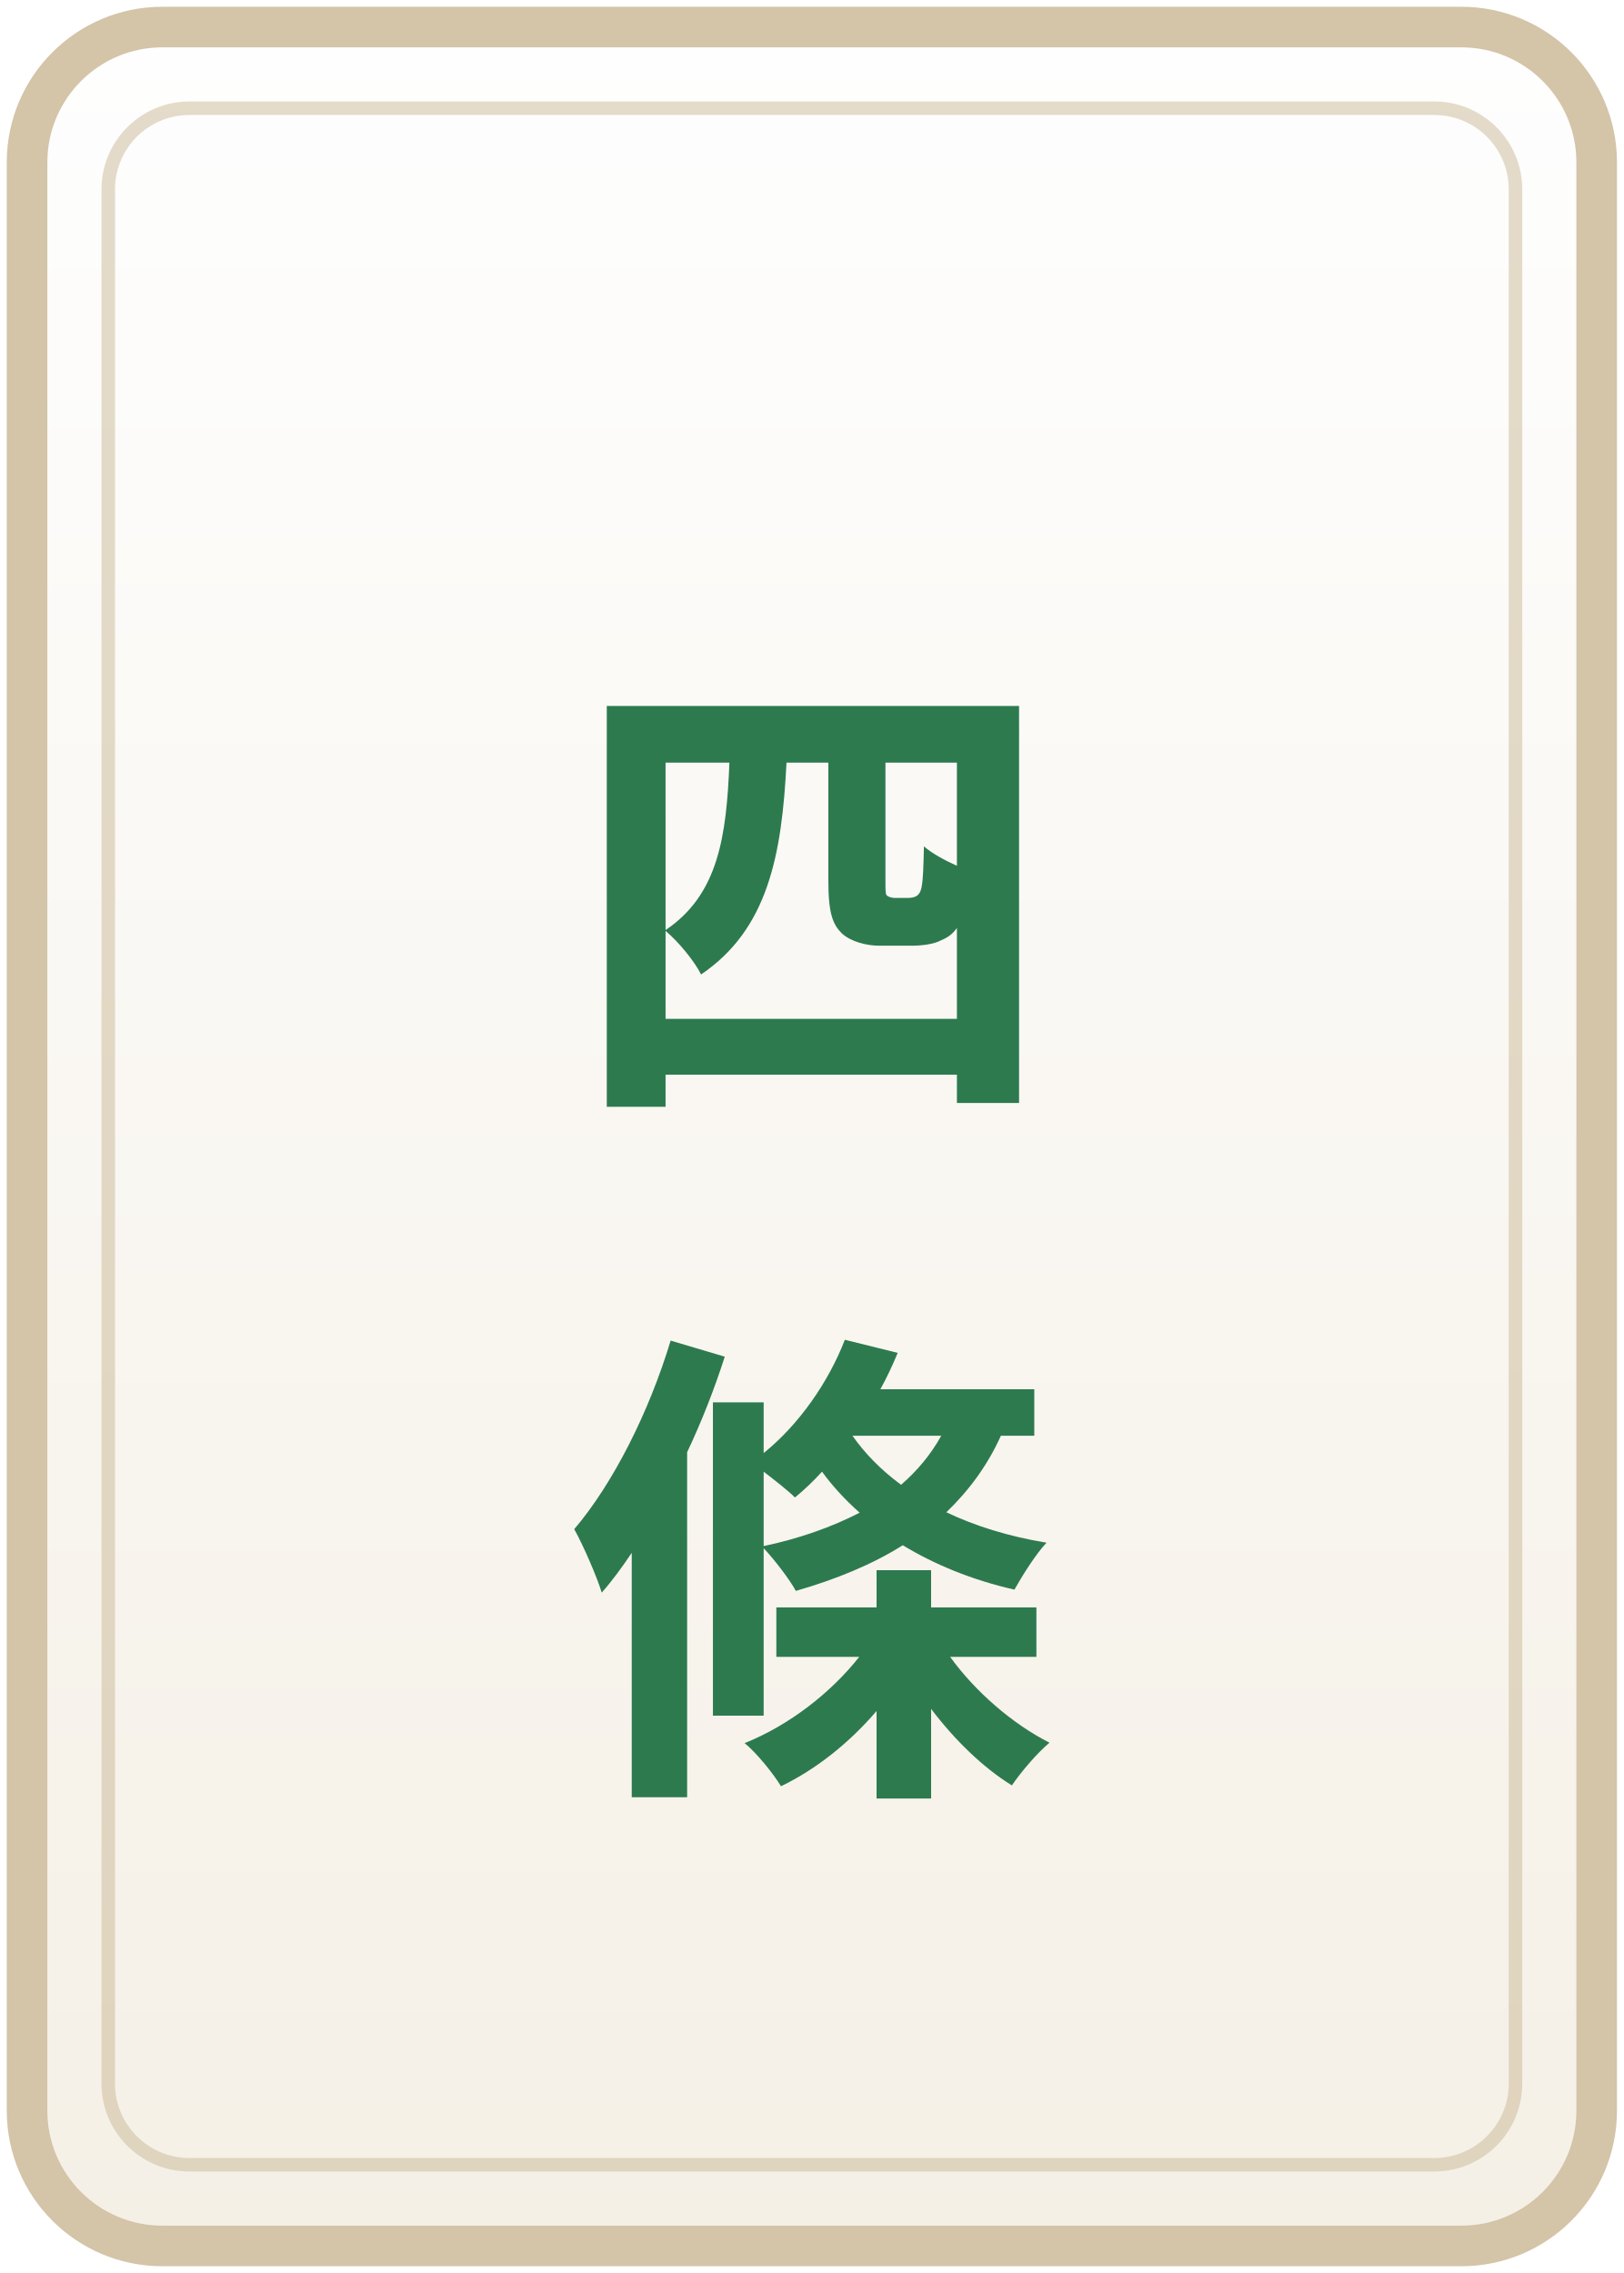
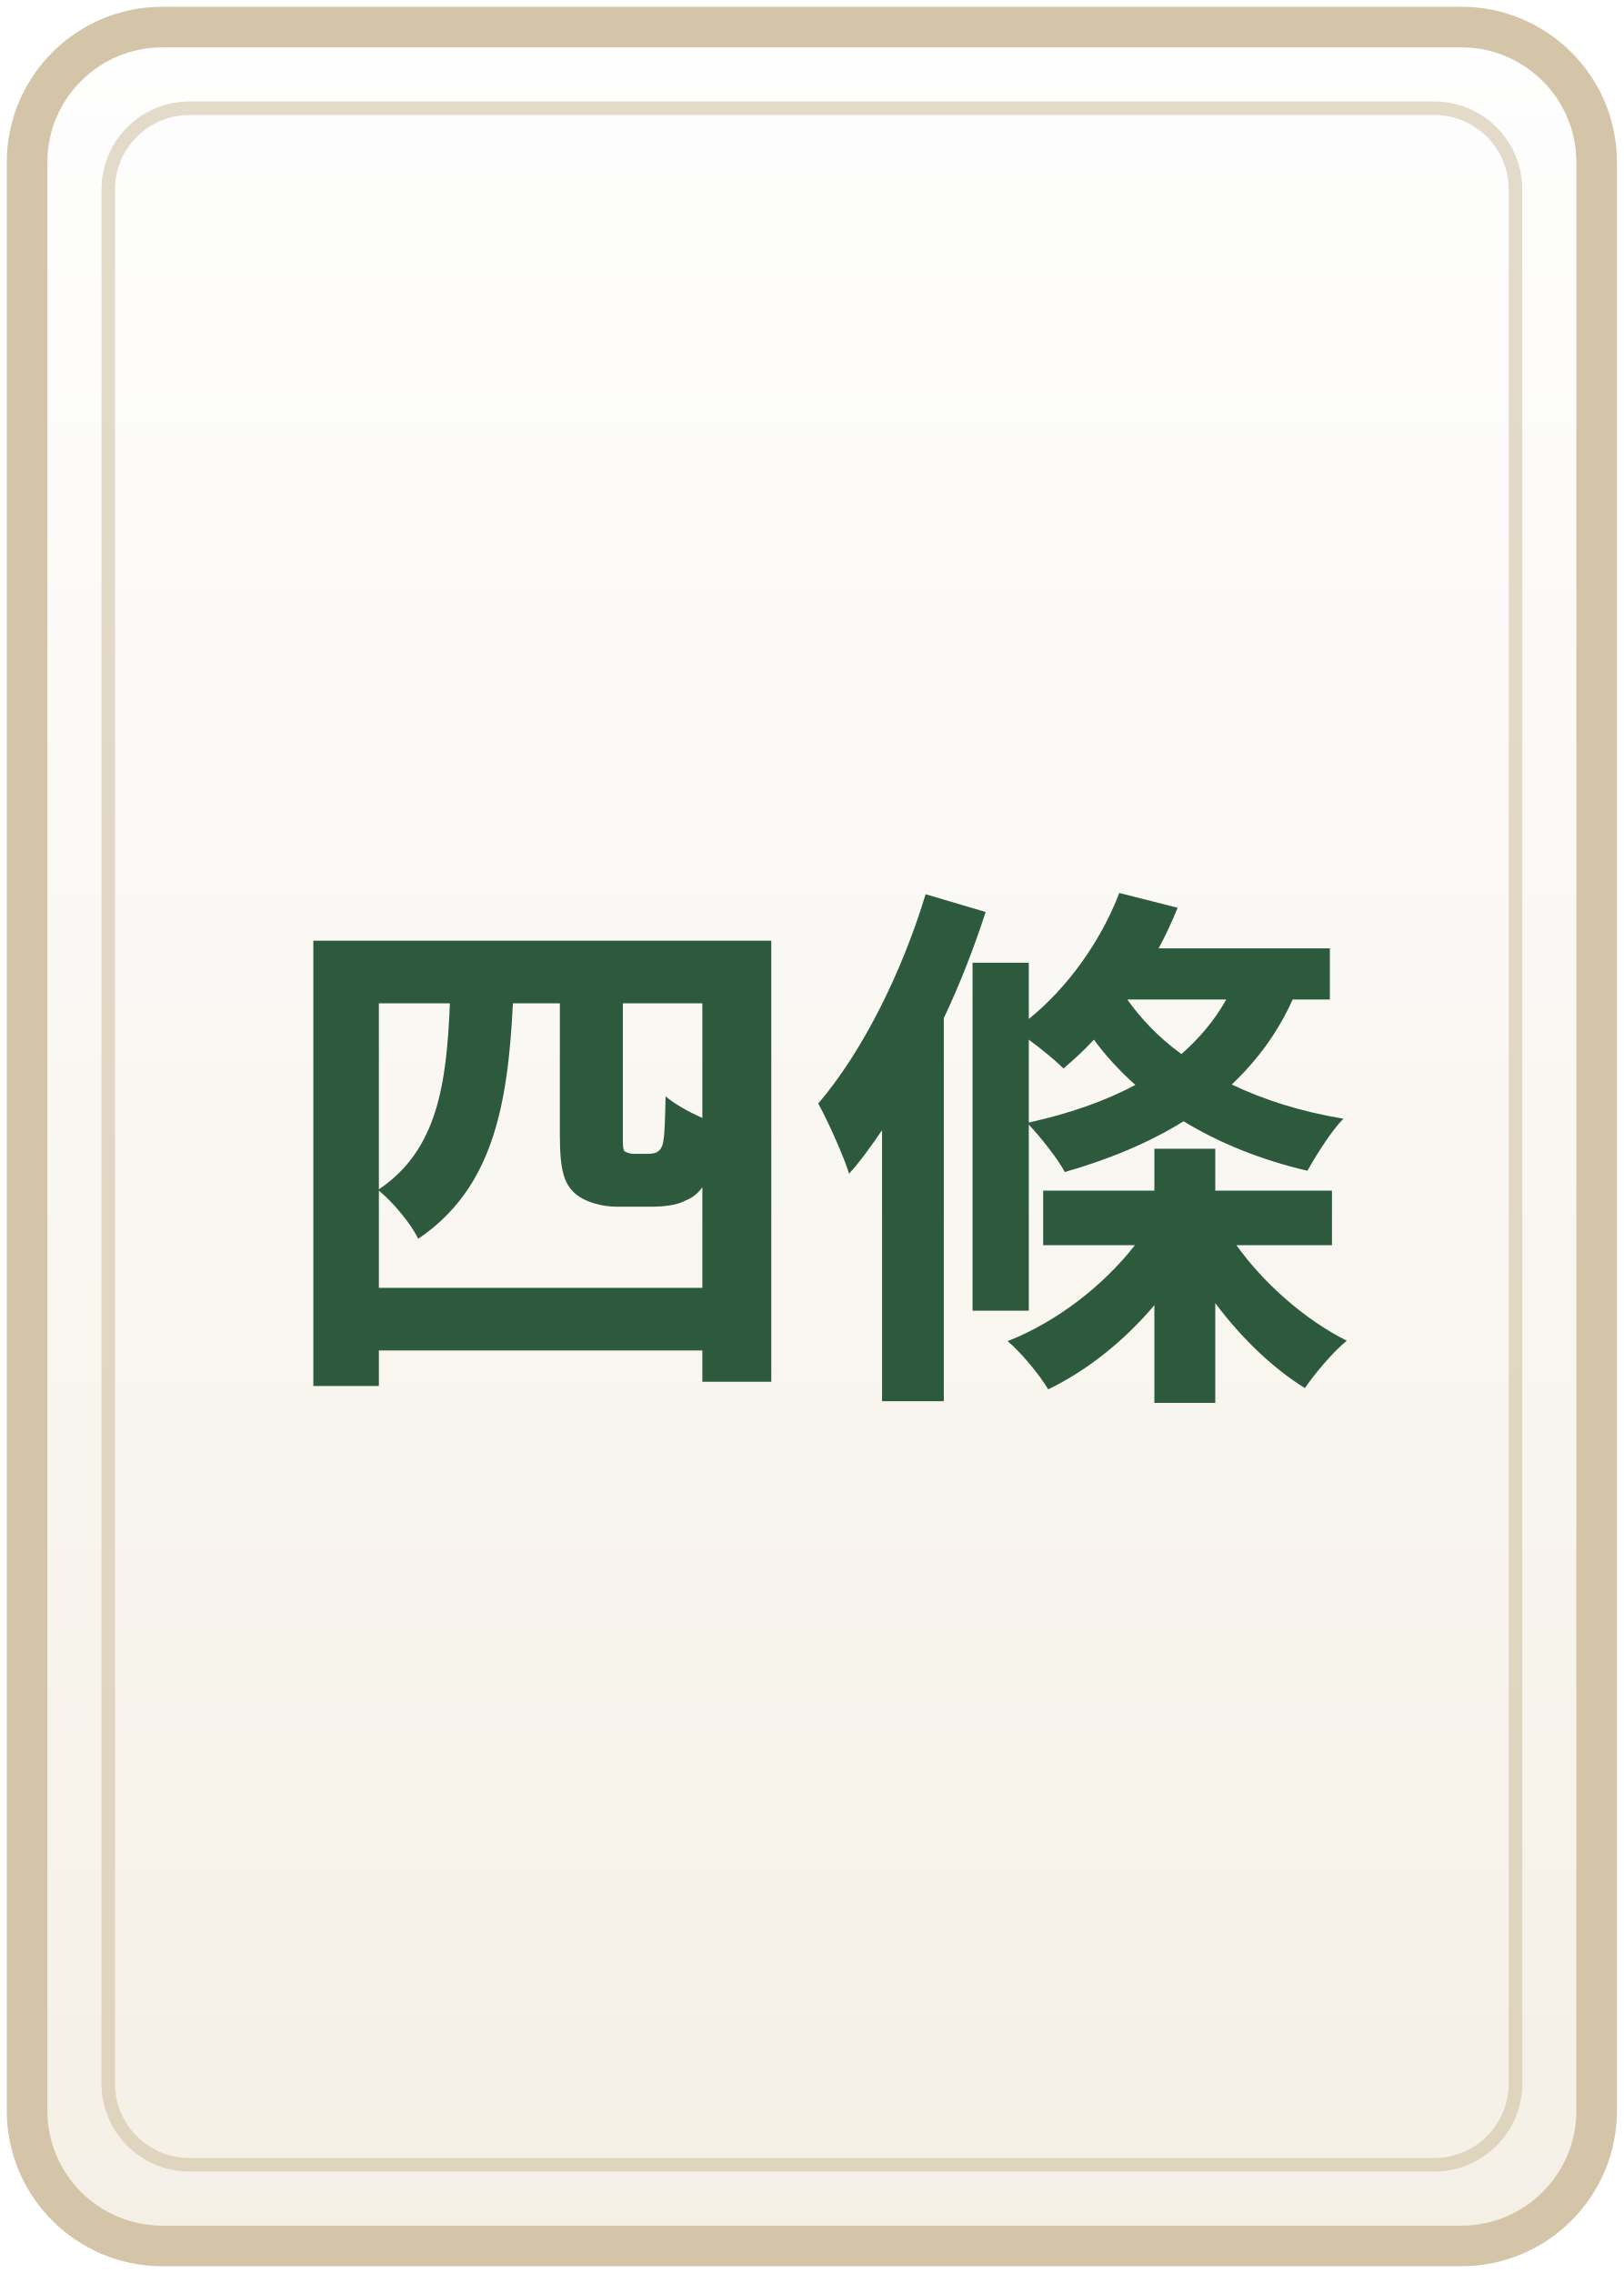
<svg xmlns="http://www.w3.org/2000/svg" width="60" height="84" viewBox="0 0 60 84">
  <defs>
    <linearGradient id="tileBg" x1="0%" y1="0%" x2="0%" y2="100%">
      <stop offset="0%" style="stop-color:#fefefe;stop-opacity:1" />
      <stop offset="100%" style="stop-color:#f5f0e6;stop-opacity:1" />
    </linearGradient>
  </defs>
  <rect x="1" y="1" width="58" height="82" rx="5" fill="url(#tileBg)" stroke="#d4c4a8" stroke-width="1.5" />
  <rect x="4" y="4" width="52" height="76" rx="3" fill="none" stroke="#c9b896" stroke-width="0.5" opacity="0.5" />
  <g transform="translate(30, 42)">
-     <text x="0" y="-5" font-size="18" font-weight="bold" fill="#2d7a4f" text-anchor="middle" writing-mode="tb" font-family="Microsoft JhengHei, Arial, sans-serif">四</text>
-     <text x="0" y="20" font-size="18" font-weight="bold" fill="#2d7a4f" text-anchor="middle" writing-mode="tb" font-family="Microsoft JhengHei, Arial, sans-serif">條</text>
+     <text x="0" y="8" font-size="20" font-weight="bold" fill="#2d5a3d" text-anchor="middle" font-family="Microsoft JhengHei, Arial, sans-serif">四條</text>
  </g>
</svg>
